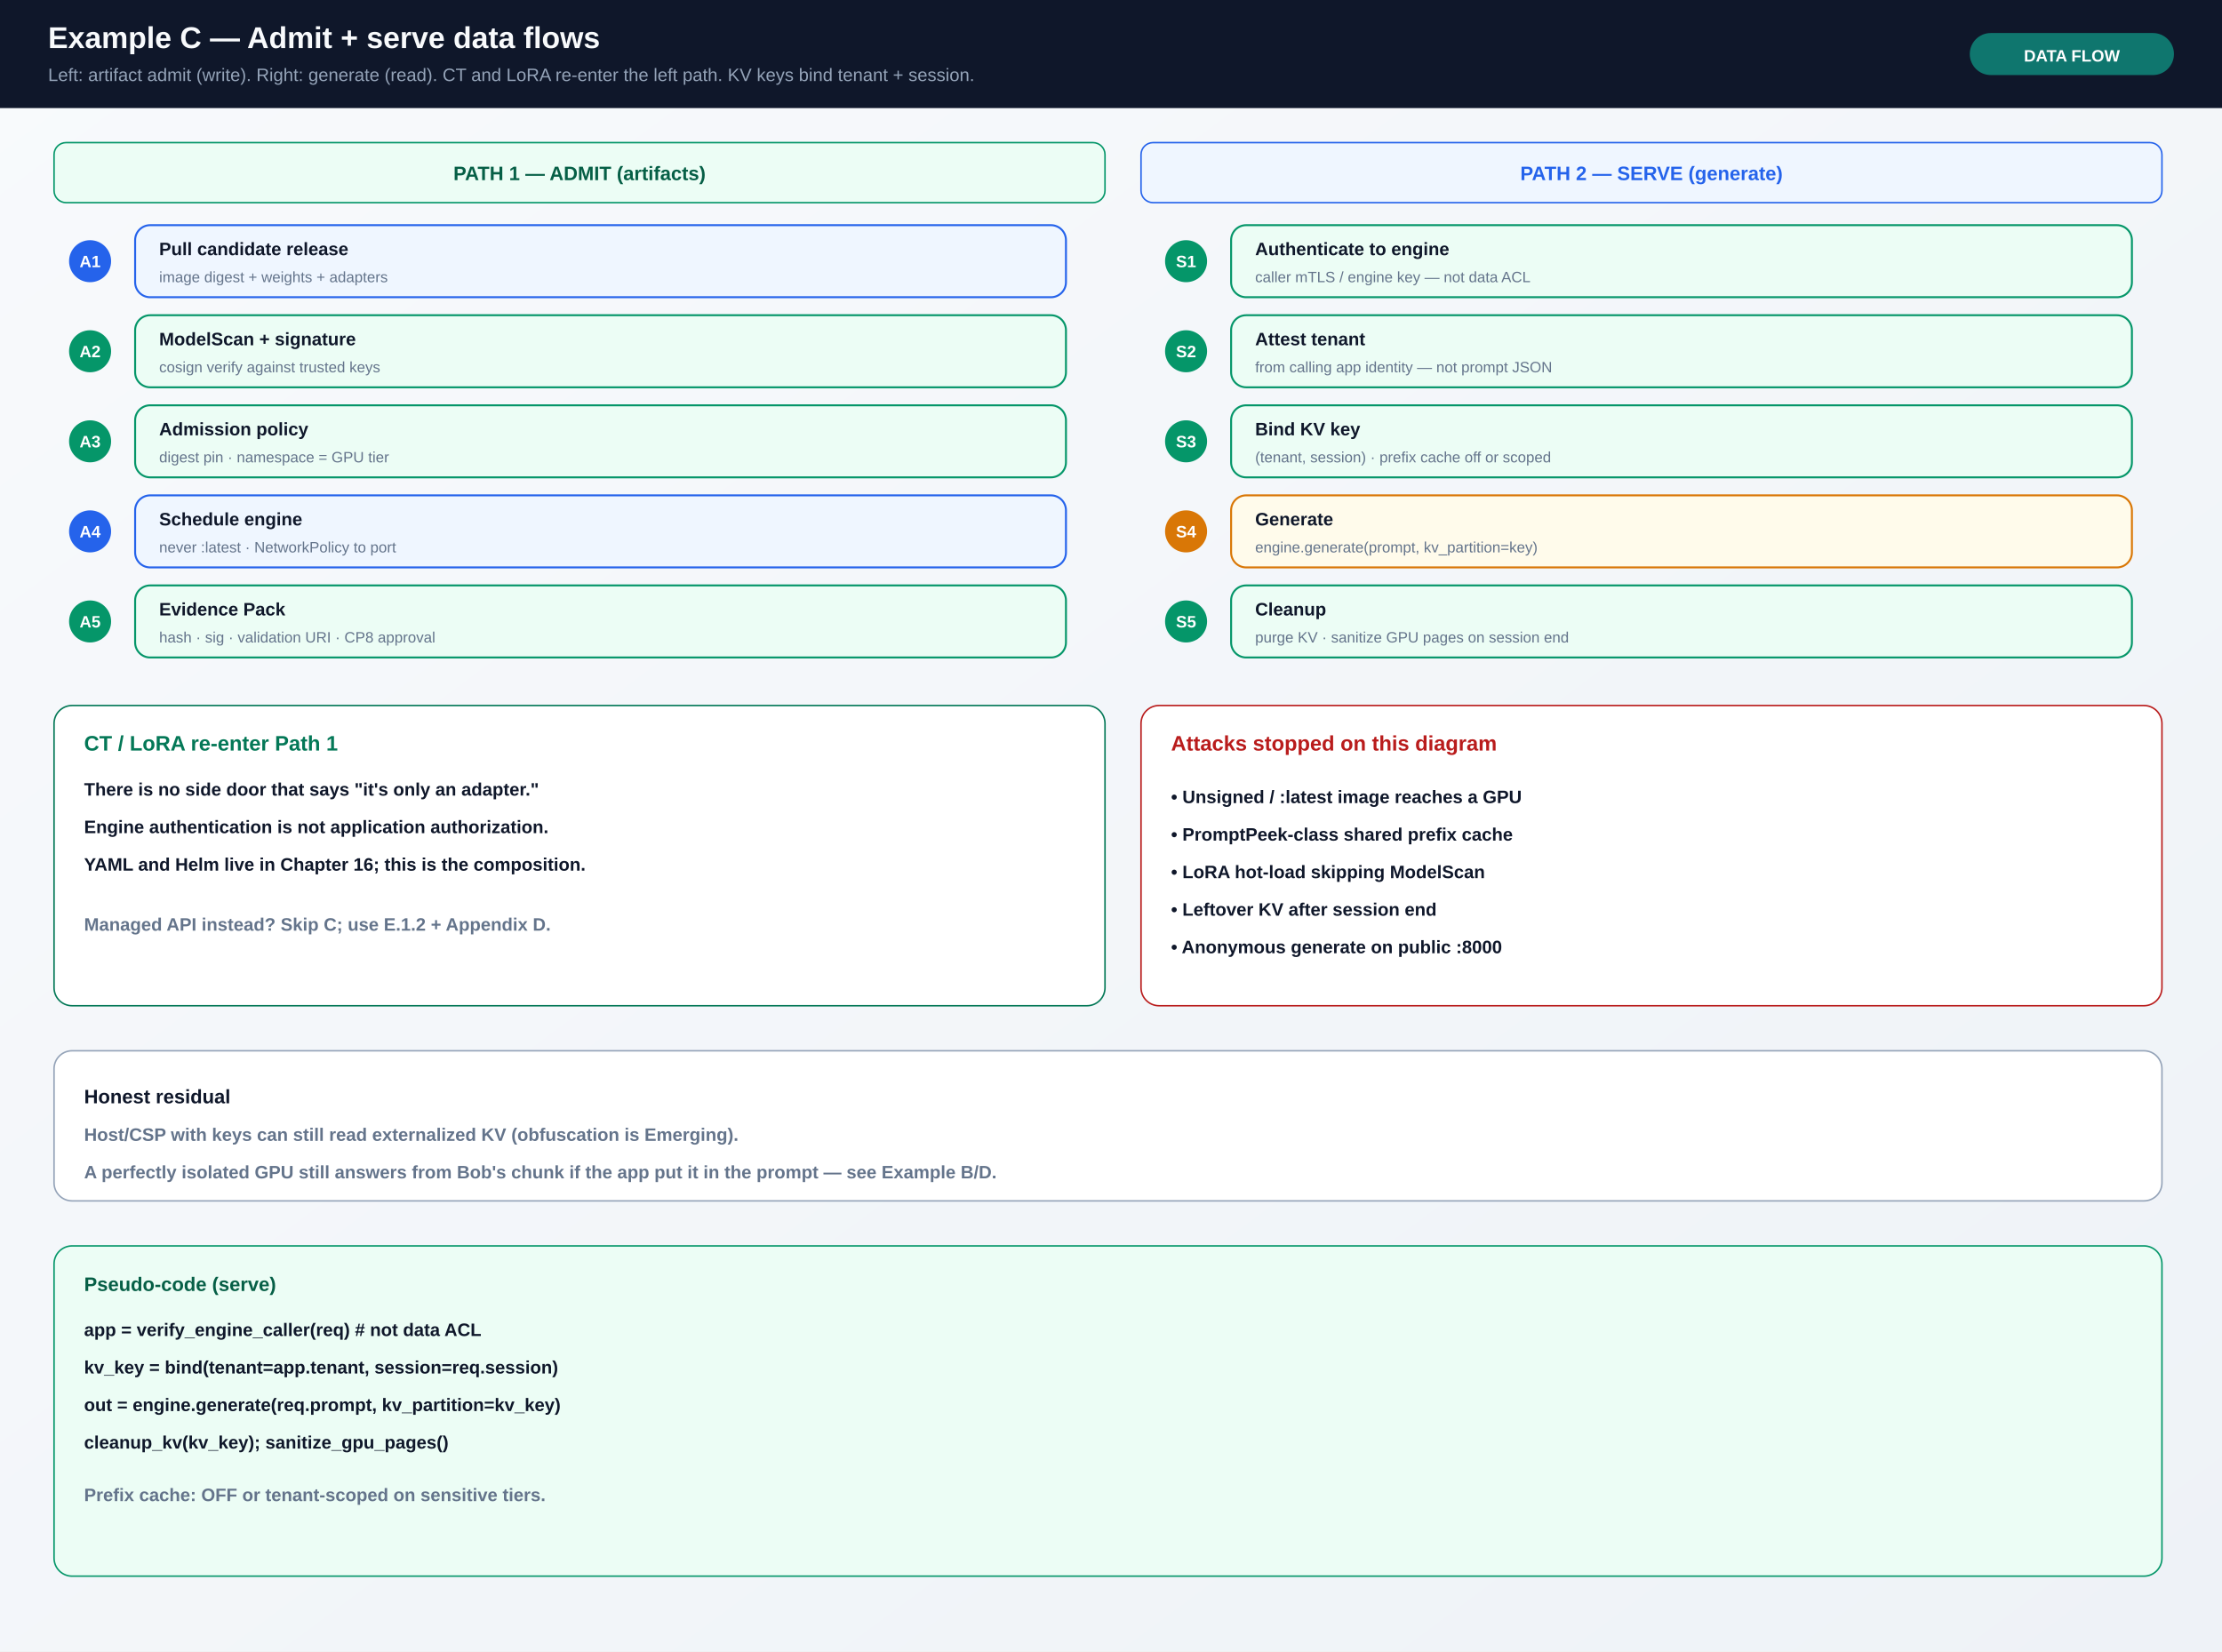
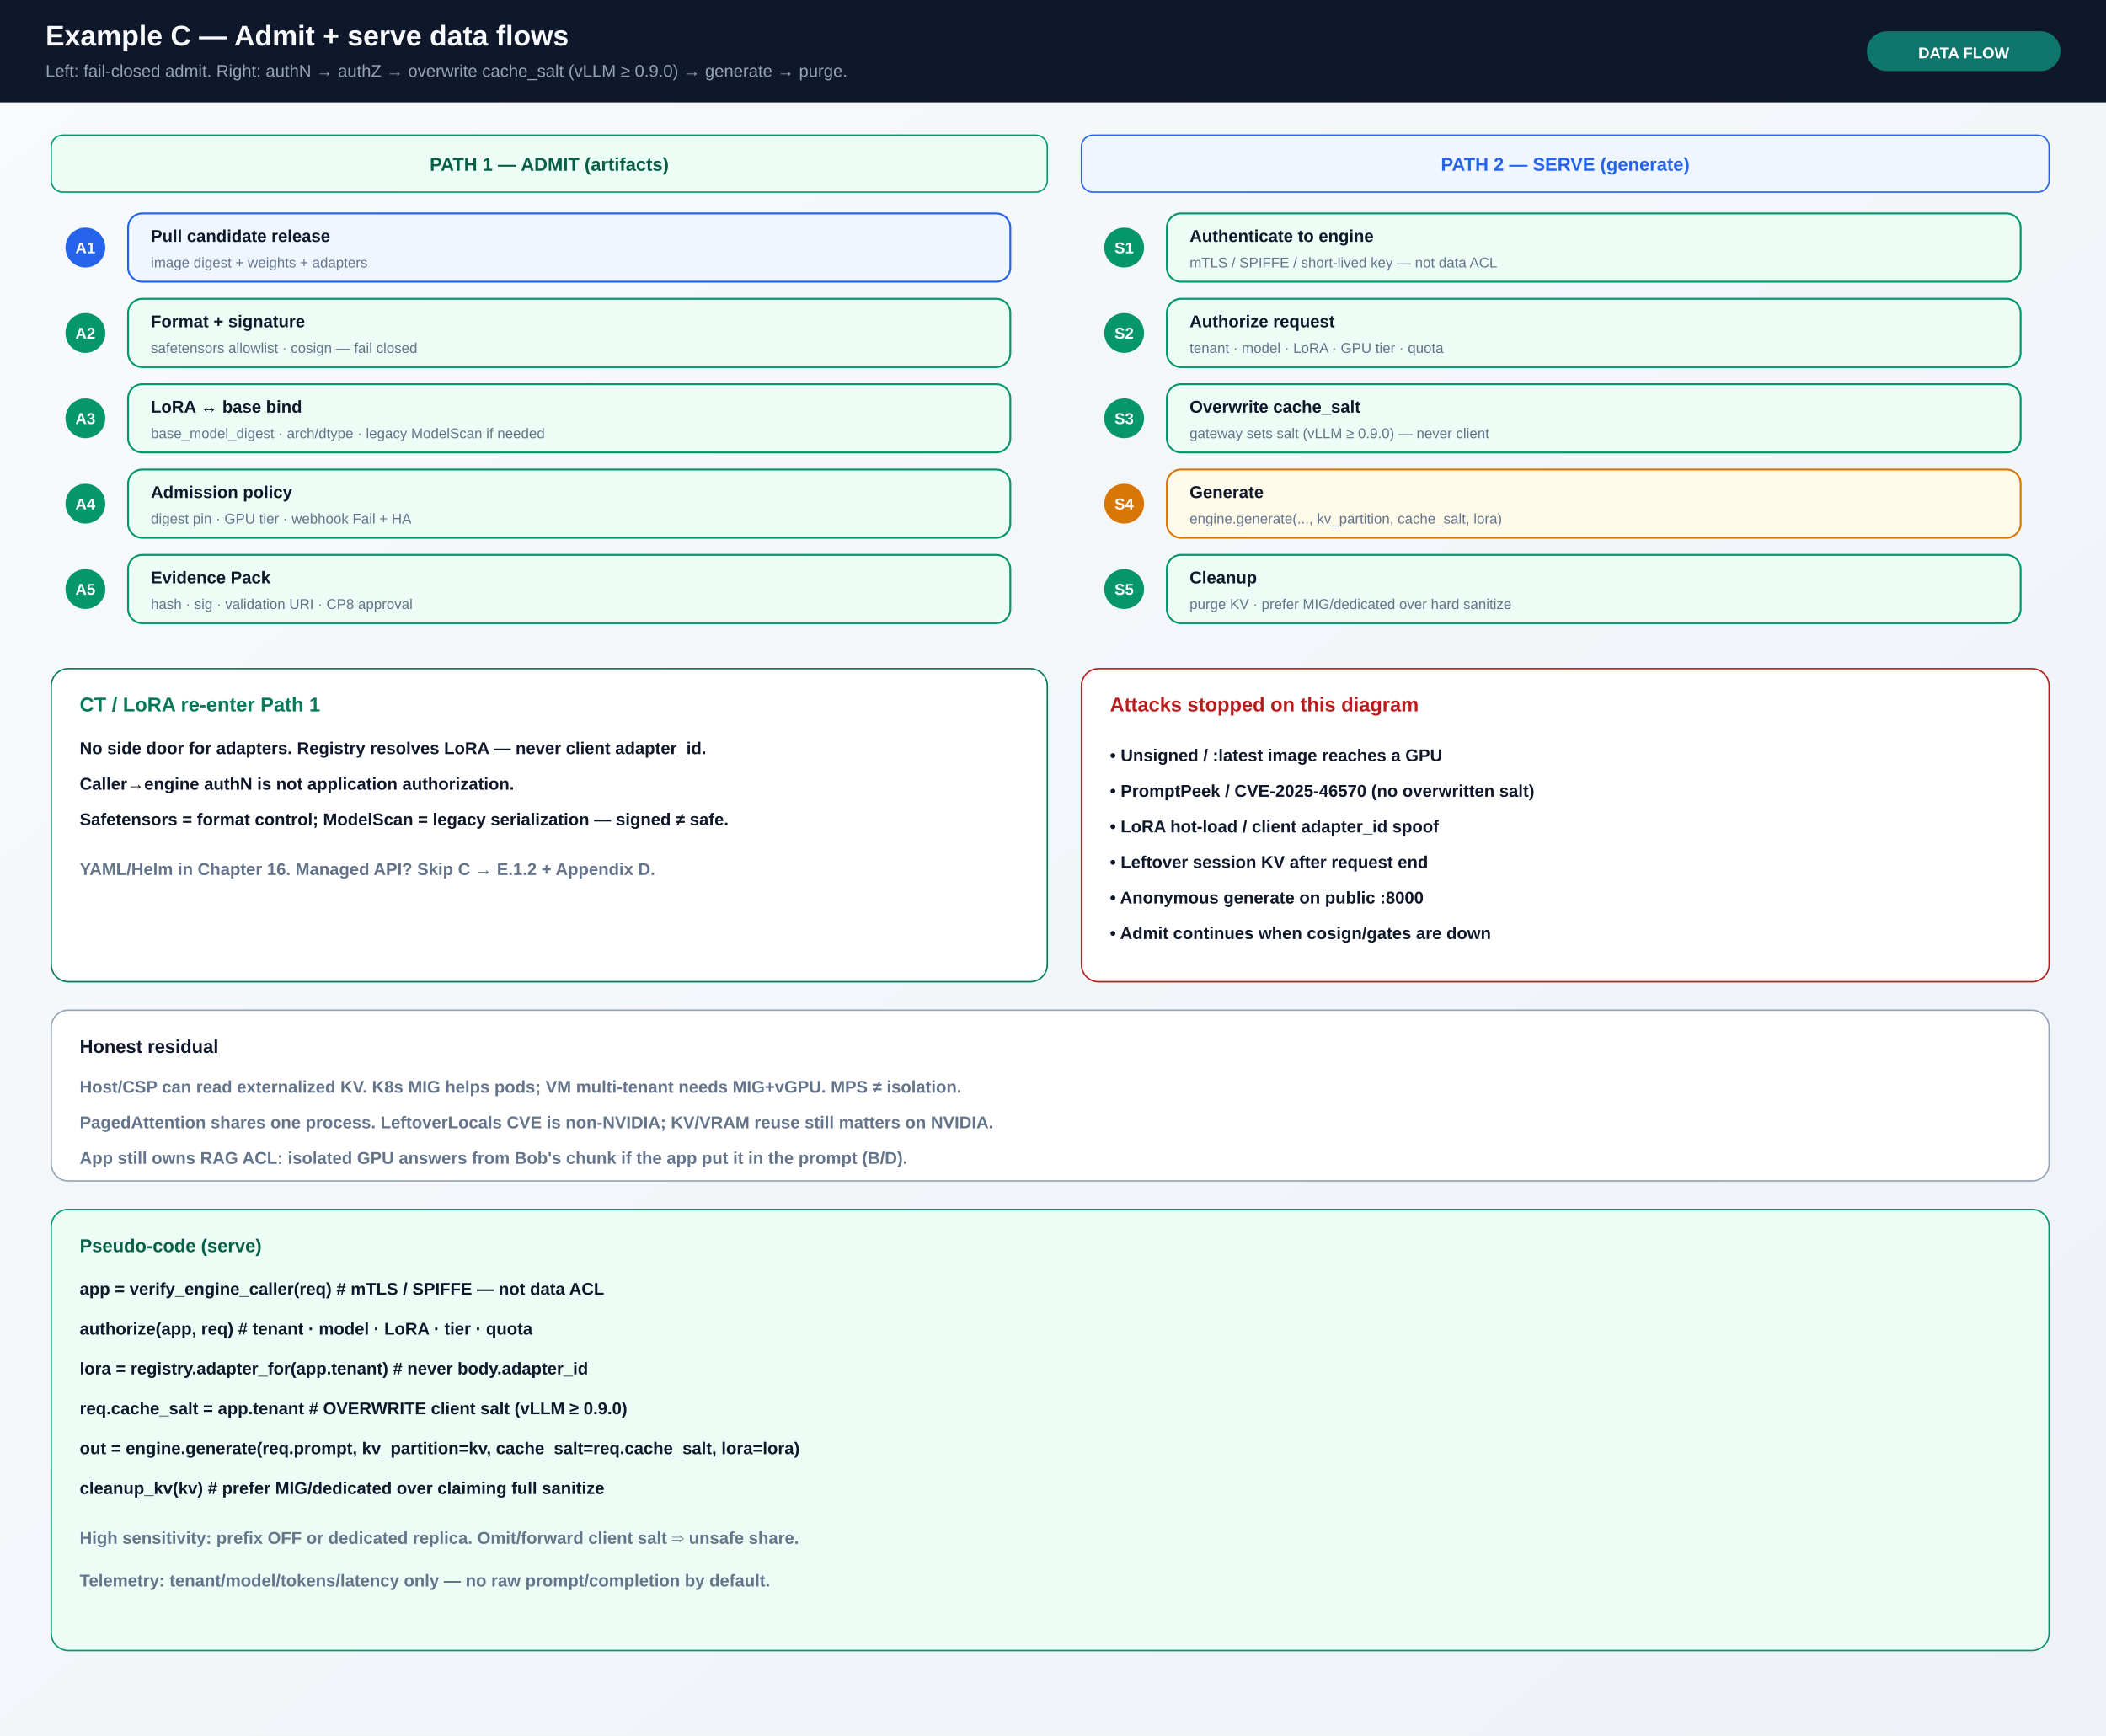
- <svg xmlns="http://www.w3.org/2000/svg" width="1480" height="1100" viewBox="0 0 1480 1100">
+ <svg xmlns="http://www.w3.org/2000/svg" width="1480" height="1220" viewBox="0 0 1480 1220">
  <defs>
    <marker id="c18arr" markerUnits="userSpaceOnUse" viewBox="0 0 10 10" refX="10" refY="5" markerWidth="9" markerHeight="9" orient="auto">
      <path d="M 0 0 L 10 5 L 0 10 z" fill="#0F172A" />
    </marker>
    <marker id="c18arrG" markerUnits="userSpaceOnUse" viewBox="0 0 10 10" refX="10" refY="5" markerWidth="9" markerHeight="9" orient="auto">
      <path d="M 0 0 L 10 5 L 0 10 z" fill="#047857" />
    </marker>
    <marker id="c18arrR" markerUnits="userSpaceOnUse" viewBox="0 0 10 10" refX="10" refY="5" markerWidth="9" markerHeight="9" orient="auto">
      <path d="M 0 0 L 10 5 L 0 10 z" fill="#B91C1C" />
    </marker>
    <filter id="c18soft" x="-8%" y="-8%" width="116%" height="116%">
      <feDropShadow dx="0" dy="2" stdDeviation="2.5" flood-color="#0F172A" flood-opacity="0.08" />
    </filter>
    <linearGradient id="c18bg" x1="0" y1="0" x2="1" y2="1">
      <stop offset="0%" stop-color="#F8FAFC" />
      <stop offset="100%" stop-color="#EEF2F7" />
    </linearGradient>
  </defs>
-   <rect width="1480" height="1100" fill="url(#c18bg)" />
+   <rect width="1480" height="1220" fill="url(#c18bg)" />
  <rect width="1480" height="72" fill="#0F172A" />
  <text x="32" y="32" font-family="Segoe UI, Helvetica Neue, Arial, sans-serif" font-size="20" font-weight="700" fill="#F8FAFC">Example C — Admit + serve data flows</text>
-   <text x="32" y="54" font-family="Segoe UI, Helvetica Neue, Arial, sans-serif" font-size="12" fill="#94A3B8">Left: artifact admit (write). Right: generate (read). CT and LoRA re-enter the left path. KV keys bind tenant + session.</text>
+   <text x="32" y="54" font-family="Segoe UI, Helvetica Neue, Arial, sans-serif" font-size="12" fill="#94A3B8">Left: fail-closed admit. Right: authN → authZ → overwrite cache_salt (vLLM ≥ 0.9.0) → generate → purge.</text>
  <rect x="1312" y="22" rx="14" width="136" height="28" fill="#0F766E" />
  <text x="1380" y="41" text-anchor="middle" font-family="Segoe UI, Helvetica Neue, Arial, sans-serif" font-size="11" font-weight="700" fill="#fff">DATA FLOW</text>
  <rect x="36" y="95" width="700" height="40" rx="8" fill="#ECFDF5" stroke="#059669" />
  <text x="386" y="120" text-anchor="middle" font-family="Segoe UI, Helvetica Neue, Arial, sans-serif" font-size="13" font-weight="600" fill="#065F46">PATH 1 — ADMIT (artifacts)</text>
  <circle cx="60" cy="174" r="14" fill="#2563EB" />
  <text x="60" y="178" text-anchor="middle" font-family="Segoe UI, Helvetica Neue, Arial, sans-serif" font-size="11" font-weight="800" fill="#fff">A1</text>
  <rect x="90" y="150" width="620" height="48" rx="10" fill="#EFF6FF" stroke="#2563EB" stroke-width="1.3" />
  <text x="106" y="170" font-family="Segoe UI, Helvetica Neue, Arial, sans-serif" font-size="12" font-weight="700" fill="#0F172A">Pull candidate release</text>
  <text x="106" y="188" font-family="Segoe UI, Helvetica Neue, Arial, sans-serif" font-size="10" fill="#64748B">image digest + weights + adapters</text>
  <circle cx="60" cy="234" r="14" fill="#059669" />
  <text x="60" y="238" text-anchor="middle" font-family="Segoe UI, Helvetica Neue, Arial, sans-serif" font-size="11" font-weight="800" fill="#fff">A2</text>
  <rect x="90" y="210" width="620" height="48" rx="10" fill="#ECFDF5" stroke="#059669" stroke-width="1.3" />
-   <text x="106" y="230" font-family="Segoe UI, Helvetica Neue, Arial, sans-serif" font-size="12" font-weight="700" fill="#0F172A">ModelScan + signature</text>
-   <text x="106" y="248" font-family="Segoe UI, Helvetica Neue, Arial, sans-serif" font-size="10" fill="#64748B">cosign verify against trusted keys</text>
+   <text x="106" y="230" font-family="Segoe UI, Helvetica Neue, Arial, sans-serif" font-size="12" font-weight="700" fill="#0F172A">Format + signature</text>
+   <text x="106" y="248" font-family="Segoe UI, Helvetica Neue, Arial, sans-serif" font-size="10" fill="#64748B">safetensors allowlist · cosign — fail closed</text>
  <circle cx="60" cy="294" r="14" fill="#059669" />
  <text x="60" y="298" text-anchor="middle" font-family="Segoe UI, Helvetica Neue, Arial, sans-serif" font-size="11" font-weight="800" fill="#fff">A3</text>
  <rect x="90" y="270" width="620" height="48" rx="10" fill="#ECFDF5" stroke="#059669" stroke-width="1.3" />
-   <text x="106" y="290" font-family="Segoe UI, Helvetica Neue, Arial, sans-serif" font-size="12" font-weight="700" fill="#0F172A">Admission policy</text>
-   <text x="106" y="308" font-family="Segoe UI, Helvetica Neue, Arial, sans-serif" font-size="10" fill="#64748B">digest pin · namespace = GPU tier</text>
-   <circle cx="60" cy="354" r="14" fill="#2563EB" />
+   <text x="106" y="290" font-family="Segoe UI, Helvetica Neue, Arial, sans-serif" font-size="12" font-weight="700" fill="#0F172A">LoRA ↔ base bind</text>
+   <text x="106" y="308" font-family="Segoe UI, Helvetica Neue, Arial, sans-serif" font-size="10" fill="#64748B">base_model_digest · arch/dtype · legacy ModelScan if needed</text>
+   <circle cx="60" cy="354" r="14" fill="#059669" />
  <text x="60" y="358" text-anchor="middle" font-family="Segoe UI, Helvetica Neue, Arial, sans-serif" font-size="11" font-weight="800" fill="#fff">A4</text>
-   <rect x="90" y="330" width="620" height="48" rx="10" fill="#EFF6FF" stroke="#2563EB" stroke-width="1.3" />
-   <text x="106" y="350" font-family="Segoe UI, Helvetica Neue, Arial, sans-serif" font-size="12" font-weight="700" fill="#0F172A">Schedule engine</text>
-   <text x="106" y="368" font-family="Segoe UI, Helvetica Neue, Arial, sans-serif" font-size="10" fill="#64748B">never :latest · NetworkPolicy to port</text>
+   <rect x="90" y="330" width="620" height="48" rx="10" fill="#ECFDF5" stroke="#059669" stroke-width="1.3" />
+   <text x="106" y="350" font-family="Segoe UI, Helvetica Neue, Arial, sans-serif" font-size="12" font-weight="700" fill="#0F172A">Admission policy</text>
+   <text x="106" y="368" font-family="Segoe UI, Helvetica Neue, Arial, sans-serif" font-size="10" fill="#64748B">digest pin · GPU tier · webhook Fail + HA</text>
  <circle cx="60" cy="414" r="14" fill="#059669" />
  <text x="60" y="418" text-anchor="middle" font-family="Segoe UI, Helvetica Neue, Arial, sans-serif" font-size="11" font-weight="800" fill="#fff">A5</text>
  <rect x="90" y="390" width="620" height="48" rx="10" fill="#ECFDF5" stroke="#059669" stroke-width="1.3" />
  <text x="106" y="410" font-family="Segoe UI, Helvetica Neue, Arial, sans-serif" font-size="12" font-weight="700" fill="#0F172A">Evidence Pack</text>
  <text x="106" y="428" font-family="Segoe UI, Helvetica Neue, Arial, sans-serif" font-size="10" fill="#64748B">hash · sig · validation URI · CP8 approval</text>
  <rect x="760" y="95" width="680" height="40" rx="8" fill="#EFF6FF" stroke="#2563EB" />
  <text x="1100" y="120" text-anchor="middle" font-family="Segoe UI, Helvetica Neue, Arial, sans-serif" font-size="13" font-weight="600" fill="#2563EB">PATH 2 — SERVE (generate)</text>
  <circle cx="790" cy="174" r="14" fill="#059669" />
  <text x="790" y="178" text-anchor="middle" font-family="Segoe UI, Helvetica Neue, Arial, sans-serif" font-size="11" font-weight="800" fill="#fff">S1</text>
  <rect x="820" y="150" width="600" height="48" rx="10" fill="#ECFDF5" stroke="#059669" stroke-width="1.3" />
  <text x="836" y="170" font-family="Segoe UI, Helvetica Neue, Arial, sans-serif" font-size="12" font-weight="700" fill="#0F172A">Authenticate to engine</text>
-   <text x="836" y="188" font-family="Segoe UI, Helvetica Neue, Arial, sans-serif" font-size="10" fill="#64748B">caller mTLS / engine key — not data ACL</text>
+   <text x="836" y="188" font-family="Segoe UI, Helvetica Neue, Arial, sans-serif" font-size="10" fill="#64748B">mTLS / SPIFFE / short-lived key — not data ACL</text>
  <circle cx="790" cy="234" r="14" fill="#059669" />
  <text x="790" y="238" text-anchor="middle" font-family="Segoe UI, Helvetica Neue, Arial, sans-serif" font-size="11" font-weight="800" fill="#fff">S2</text>
  <rect x="820" y="210" width="600" height="48" rx="10" fill="#ECFDF5" stroke="#059669" stroke-width="1.3" />
-   <text x="836" y="230" font-family="Segoe UI, Helvetica Neue, Arial, sans-serif" font-size="12" font-weight="700" fill="#0F172A">Attest tenant</text>
-   <text x="836" y="248" font-family="Segoe UI, Helvetica Neue, Arial, sans-serif" font-size="10" fill="#64748B">from calling app identity — not prompt JSON</text>
+   <text x="836" y="230" font-family="Segoe UI, Helvetica Neue, Arial, sans-serif" font-size="12" font-weight="700" fill="#0F172A">Authorize request</text>
+   <text x="836" y="248" font-family="Segoe UI, Helvetica Neue, Arial, sans-serif" font-size="10" fill="#64748B">tenant · model · LoRA · GPU tier · quota</text>
  <circle cx="790" cy="294" r="14" fill="#059669" />
  <text x="790" y="298" text-anchor="middle" font-family="Segoe UI, Helvetica Neue, Arial, sans-serif" font-size="11" font-weight="800" fill="#fff">S3</text>
  <rect x="820" y="270" width="600" height="48" rx="10" fill="#ECFDF5" stroke="#059669" stroke-width="1.3" />
-   <text x="836" y="290" font-family="Segoe UI, Helvetica Neue, Arial, sans-serif" font-size="12" font-weight="700" fill="#0F172A">Bind KV key</text>
-   <text x="836" y="308" font-family="Segoe UI, Helvetica Neue, Arial, sans-serif" font-size="10" fill="#64748B">(tenant, session) · prefix cache off or scoped</text>
+   <text x="836" y="290" font-family="Segoe UI, Helvetica Neue, Arial, sans-serif" font-size="12" font-weight="700" fill="#0F172A">Overwrite cache_salt</text>
+   <text x="836" y="308" font-family="Segoe UI, Helvetica Neue, Arial, sans-serif" font-size="10" fill="#64748B">gateway sets salt (vLLM ≥ 0.9.0) — never client</text>
  <circle cx="790" cy="354" r="14" fill="#D97706" />
  <text x="790" y="358" text-anchor="middle" font-family="Segoe UI, Helvetica Neue, Arial, sans-serif" font-size="11" font-weight="800" fill="#fff">S4</text>
  <rect x="820" y="330" width="600" height="48" rx="10" fill="#FFFBEB" stroke="#D97706" stroke-width="1.3" />
  <text x="836" y="350" font-family="Segoe UI, Helvetica Neue, Arial, sans-serif" font-size="12" font-weight="700" fill="#0F172A">Generate</text>
-   <text x="836" y="368" font-family="Segoe UI, Helvetica Neue, Arial, sans-serif" font-size="10" fill="#64748B">engine.generate(prompt, kv_partition=key)</text>
+   <text x="836" y="368" font-family="Segoe UI, Helvetica Neue, Arial, sans-serif" font-size="10" fill="#64748B">engine.generate(..., kv_partition, cache_salt, lora)</text>
  <circle cx="790" cy="414" r="14" fill="#059669" />
  <text x="790" y="418" text-anchor="middle" font-family="Segoe UI, Helvetica Neue, Arial, sans-serif" font-size="11" font-weight="800" fill="#fff">S5</text>
  <rect x="820" y="390" width="600" height="48" rx="10" fill="#ECFDF5" stroke="#059669" stroke-width="1.3" />
  <text x="836" y="410" font-family="Segoe UI, Helvetica Neue, Arial, sans-serif" font-size="12" font-weight="700" fill="#0F172A">Cleanup</text>
-   <text x="836" y="428" font-family="Segoe UI, Helvetica Neue, Arial, sans-serif" font-size="10" fill="#64748B">purge KV · sanitize GPU pages on session end</text>
-   <rect x="36" y="470" width="700" height="200" rx="12" fill="#FFFFFF" stroke="#047857" />
+   <text x="836" y="428" font-family="Segoe UI, Helvetica Neue, Arial, sans-serif" font-size="10" fill="#64748B">purge KV · prefer MIG/dedicated over hard sanitize</text>
+   <rect x="36" y="470" width="700" height="220" rx="12" fill="#FFFFFF" stroke="#047857" />
  <text x="56" y="500" text-anchor="start" font-family="Segoe UI, Helvetica Neue, Arial, sans-serif" font-size="14" font-weight="800" fill="#047857">CT / LoRA re-enter Path 1</text>
-   <text x="56" y="530" text-anchor="start" font-family="Segoe UI, Helvetica Neue, Arial, sans-serif" font-size="12" font-weight="600" fill="#0F172A">There is no side door that says "it's only an adapter."</text>
-   <text x="56" y="555" text-anchor="start" font-family="Segoe UI, Helvetica Neue, Arial, sans-serif" font-size="12" font-weight="600" fill="#0F172A">Engine authentication is not application authorization.</text>
-   <text x="56" y="580" text-anchor="start" font-family="Segoe UI, Helvetica Neue, Arial, sans-serif" font-size="12" font-weight="600" fill="#0F172A">YAML and Helm live in Chapter 16; this is the composition.</text>
-   <text x="56" y="620" text-anchor="start" font-family="Segoe UI, Helvetica Neue, Arial, sans-serif" font-size="12" font-weight="600" fill="#64748B">Managed API instead? Skip C; use E.1.2 + Appendix D.</text>
-   <rect x="760" y="470" width="680" height="200" rx="12" fill="#FFFFFF" stroke="#B91C1C" />
+   <text x="56" y="530" text-anchor="start" font-family="Segoe UI, Helvetica Neue, Arial, sans-serif" font-size="12" font-weight="600" fill="#0F172A">No side door for adapters. Registry resolves LoRA — never client adapter_id.</text>
+   <text x="56" y="555" text-anchor="start" font-family="Segoe UI, Helvetica Neue, Arial, sans-serif" font-size="12" font-weight="600" fill="#0F172A">Caller→engine authN is not application authorization.</text>
+   <text x="56" y="580" text-anchor="start" font-family="Segoe UI, Helvetica Neue, Arial, sans-serif" font-size="12" font-weight="600" fill="#0F172A">Safetensors = format control; ModelScan = legacy serialization — signed ≠ safe.</text>
+   <text x="56" y="615" text-anchor="start" font-family="Segoe UI, Helvetica Neue, Arial, sans-serif" font-size="12" font-weight="600" fill="#64748B">YAML/Helm in Chapter 16. Managed API? Skip C → E.1.2 + Appendix D.</text>
+   <rect x="760" y="470" width="680" height="220" rx="12" fill="#FFFFFF" stroke="#B91C1C" />
  <text x="780" y="500" text-anchor="start" font-family="Segoe UI, Helvetica Neue, Arial, sans-serif" font-size="14" font-weight="800" fill="#B91C1C">Attacks stopped on this diagram</text>
  <text x="780" y="535" text-anchor="start" font-family="Segoe UI, Helvetica Neue, Arial, sans-serif" font-size="12" font-weight="600" fill="#0F172A">• Unsigned / :latest image reaches a GPU</text>
-   <text x="780" y="560" text-anchor="start" font-family="Segoe UI, Helvetica Neue, Arial, sans-serif" font-size="12" font-weight="600" fill="#0F172A">• PromptPeek-class shared prefix cache</text>
-   <text x="780" y="585" text-anchor="start" font-family="Segoe UI, Helvetica Neue, Arial, sans-serif" font-size="12" font-weight="600" fill="#0F172A">• LoRA hot-load skipping ModelScan</text>
-   <text x="780" y="610" text-anchor="start" font-family="Segoe UI, Helvetica Neue, Arial, sans-serif" font-size="12" font-weight="600" fill="#0F172A">• Leftover KV after session end</text>
+   <text x="780" y="560" text-anchor="start" font-family="Segoe UI, Helvetica Neue, Arial, sans-serif" font-size="12" font-weight="600" fill="#0F172A">• PromptPeek / CVE-2025-46570 (no overwritten salt)</text>
+   <text x="780" y="585" text-anchor="start" font-family="Segoe UI, Helvetica Neue, Arial, sans-serif" font-size="12" font-weight="600" fill="#0F172A">• LoRA hot-load / client adapter_id spoof</text>
+   <text x="780" y="610" text-anchor="start" font-family="Segoe UI, Helvetica Neue, Arial, sans-serif" font-size="12" font-weight="600" fill="#0F172A">• Leftover session KV after request end</text>
  <text x="780" y="635" text-anchor="start" font-family="Segoe UI, Helvetica Neue, Arial, sans-serif" font-size="12" font-weight="600" fill="#0F172A">• Anonymous generate on public :8000</text>
-   <rect x="36" y="700" width="1404" height="100" rx="12" fill="#FFFFFF" stroke="#94A3B8" />
-   <text x="56" y="735" text-anchor="start" font-family="Segoe UI, Helvetica Neue, Arial, sans-serif" font-size="13" font-weight="800" fill="#0F172A">Honest residual</text>
-   <text x="56" y="760" text-anchor="start" font-family="Segoe UI, Helvetica Neue, Arial, sans-serif" font-size="12" font-weight="600" fill="#64748B">Host/CSP with keys can still read externalized KV (obfuscation is Emerging).</text>
-   <text x="56" y="785" text-anchor="start" font-family="Segoe UI, Helvetica Neue, Arial, sans-serif" font-size="12" font-weight="600" fill="#64748B">A perfectly isolated GPU still answers from Bob's chunk if the app put it in the prompt — see Example B/D.</text>
-   <rect x="36" y="830" width="1404" height="220" rx="12" fill="#ECFDF5" stroke="#059669" />
-   <text x="56" y="860" text-anchor="start" font-family="Segoe UI, Helvetica Neue, Arial, sans-serif" font-size="13" font-weight="800" fill="#065F46">Pseudo-code (serve)</text>
-   <text x="56" y="890" text-anchor="start" font-family="Segoe UI, Helvetica Neue, Arial, sans-serif" font-size="12" font-weight="600" fill="#0F172A">app = verify_engine_caller(req)          # not data ACL</text>
-   <text x="56" y="915" text-anchor="start" font-family="Segoe UI, Helvetica Neue, Arial, sans-serif" font-size="12" font-weight="600" fill="#0F172A">kv_key = bind(tenant=app.tenant, session=req.session)</text>
-   <text x="56" y="940" text-anchor="start" font-family="Segoe UI, Helvetica Neue, Arial, sans-serif" font-size="12" font-weight="600" fill="#0F172A">out = engine.generate(req.prompt, kv_partition=kv_key)</text>
-   <text x="56" y="965" text-anchor="start" font-family="Segoe UI, Helvetica Neue, Arial, sans-serif" font-size="12" font-weight="600" fill="#0F172A">cleanup_kv(kv_key); sanitize_gpu_pages()</text>
-   <text x="56" y="1000" text-anchor="start" font-family="Segoe UI, Helvetica Neue, Arial, sans-serif" font-size="12" font-weight="600" fill="#64748B">Prefix cache: OFF or tenant-scoped on sensitive tiers.</text>
+   <text x="780" y="660" text-anchor="start" font-family="Segoe UI, Helvetica Neue, Arial, sans-serif" font-size="12" font-weight="600" fill="#0F172A">• Admit continues when cosign/gates are down</text>
+   <rect x="36" y="710" width="1404" height="120" rx="12" fill="#FFFFFF" stroke="#94A3B8" />
+   <text x="56" y="740" text-anchor="start" font-family="Segoe UI, Helvetica Neue, Arial, sans-serif" font-size="13" font-weight="800" fill="#0F172A">Honest residual</text>
+   <text x="56" y="768" text-anchor="start" font-family="Segoe UI, Helvetica Neue, Arial, sans-serif" font-size="12" font-weight="600" fill="#64748B">Host/CSP can read externalized KV. K8s MIG helps pods; VM multi-tenant needs MIG+vGPU. MPS ≠ isolation.</text>
+   <text x="56" y="793" text-anchor="start" font-family="Segoe UI, Helvetica Neue, Arial, sans-serif" font-size="12" font-weight="600" fill="#64748B">PagedAttention shares one process. LeftoverLocals CVE is non-NVIDIA; KV/VRAM reuse still matters on NVIDIA.</text>
+   <text x="56" y="818" text-anchor="start" font-family="Segoe UI, Helvetica Neue, Arial, sans-serif" font-size="12" font-weight="600" fill="#64748B">App still owns RAG ACL: isolated GPU answers from Bob's chunk if the app put it in the prompt (B/D).</text>
+   <rect x="36" y="850" width="1404" height="310" rx="12" fill="#ECFDF5" stroke="#059669" />
+   <text x="56" y="880" text-anchor="start" font-family="Segoe UI, Helvetica Neue, Arial, sans-serif" font-size="13" font-weight="800" fill="#065F46">Pseudo-code (serve)</text>
+   <text x="56" y="910" text-anchor="start" font-family="Segoe UI, Helvetica Neue, Arial, sans-serif" font-size="12" font-weight="600" fill="#0F172A">app = verify_engine_caller(req)                 # mTLS / SPIFFE — not data ACL</text>
+   <text x="56" y="938" text-anchor="start" font-family="Segoe UI, Helvetica Neue, Arial, sans-serif" font-size="12" font-weight="600" fill="#0F172A">authorize(app, req)                            # tenant · model · LoRA · tier · quota</text>
+   <text x="56" y="966" text-anchor="start" font-family="Segoe UI, Helvetica Neue, Arial, sans-serif" font-size="12" font-weight="600" fill="#0F172A">lora = registry.adapter_for(app.tenant)        # never body.adapter_id</text>
+   <text x="56" y="994" text-anchor="start" font-family="Segoe UI, Helvetica Neue, Arial, sans-serif" font-size="12" font-weight="600" fill="#0F172A">req.cache_salt = app.tenant                   # OVERWRITE client salt (vLLM ≥ 0.9.0)</text>
+   <text x="56" y="1022" text-anchor="start" font-family="Segoe UI, Helvetica Neue, Arial, sans-serif" font-size="12" font-weight="600" fill="#0F172A">out = engine.generate(req.prompt, kv_partition=kv, cache_salt=req.cache_salt, lora=lora)</text>
+   <text x="56" y="1050" text-anchor="start" font-family="Segoe UI, Helvetica Neue, Arial, sans-serif" font-size="12" font-weight="600" fill="#0F172A">cleanup_kv(kv)                                 # prefer MIG/dedicated over claiming full sanitize</text>
+   <text x="56" y="1085" text-anchor="start" font-family="Segoe UI, Helvetica Neue, Arial, sans-serif" font-size="12" font-weight="600" fill="#64748B">High sensitivity: prefix OFF or dedicated replica. Omit/forward client salt ⇒ unsafe share.</text>
+   <text x="56" y="1115" text-anchor="start" font-family="Segoe UI, Helvetica Neue, Arial, sans-serif" font-size="12" font-weight="600" fill="#64748B">Telemetry: tenant/model/tokens/latency only — no raw prompt/completion by default.</text>
</svg>
